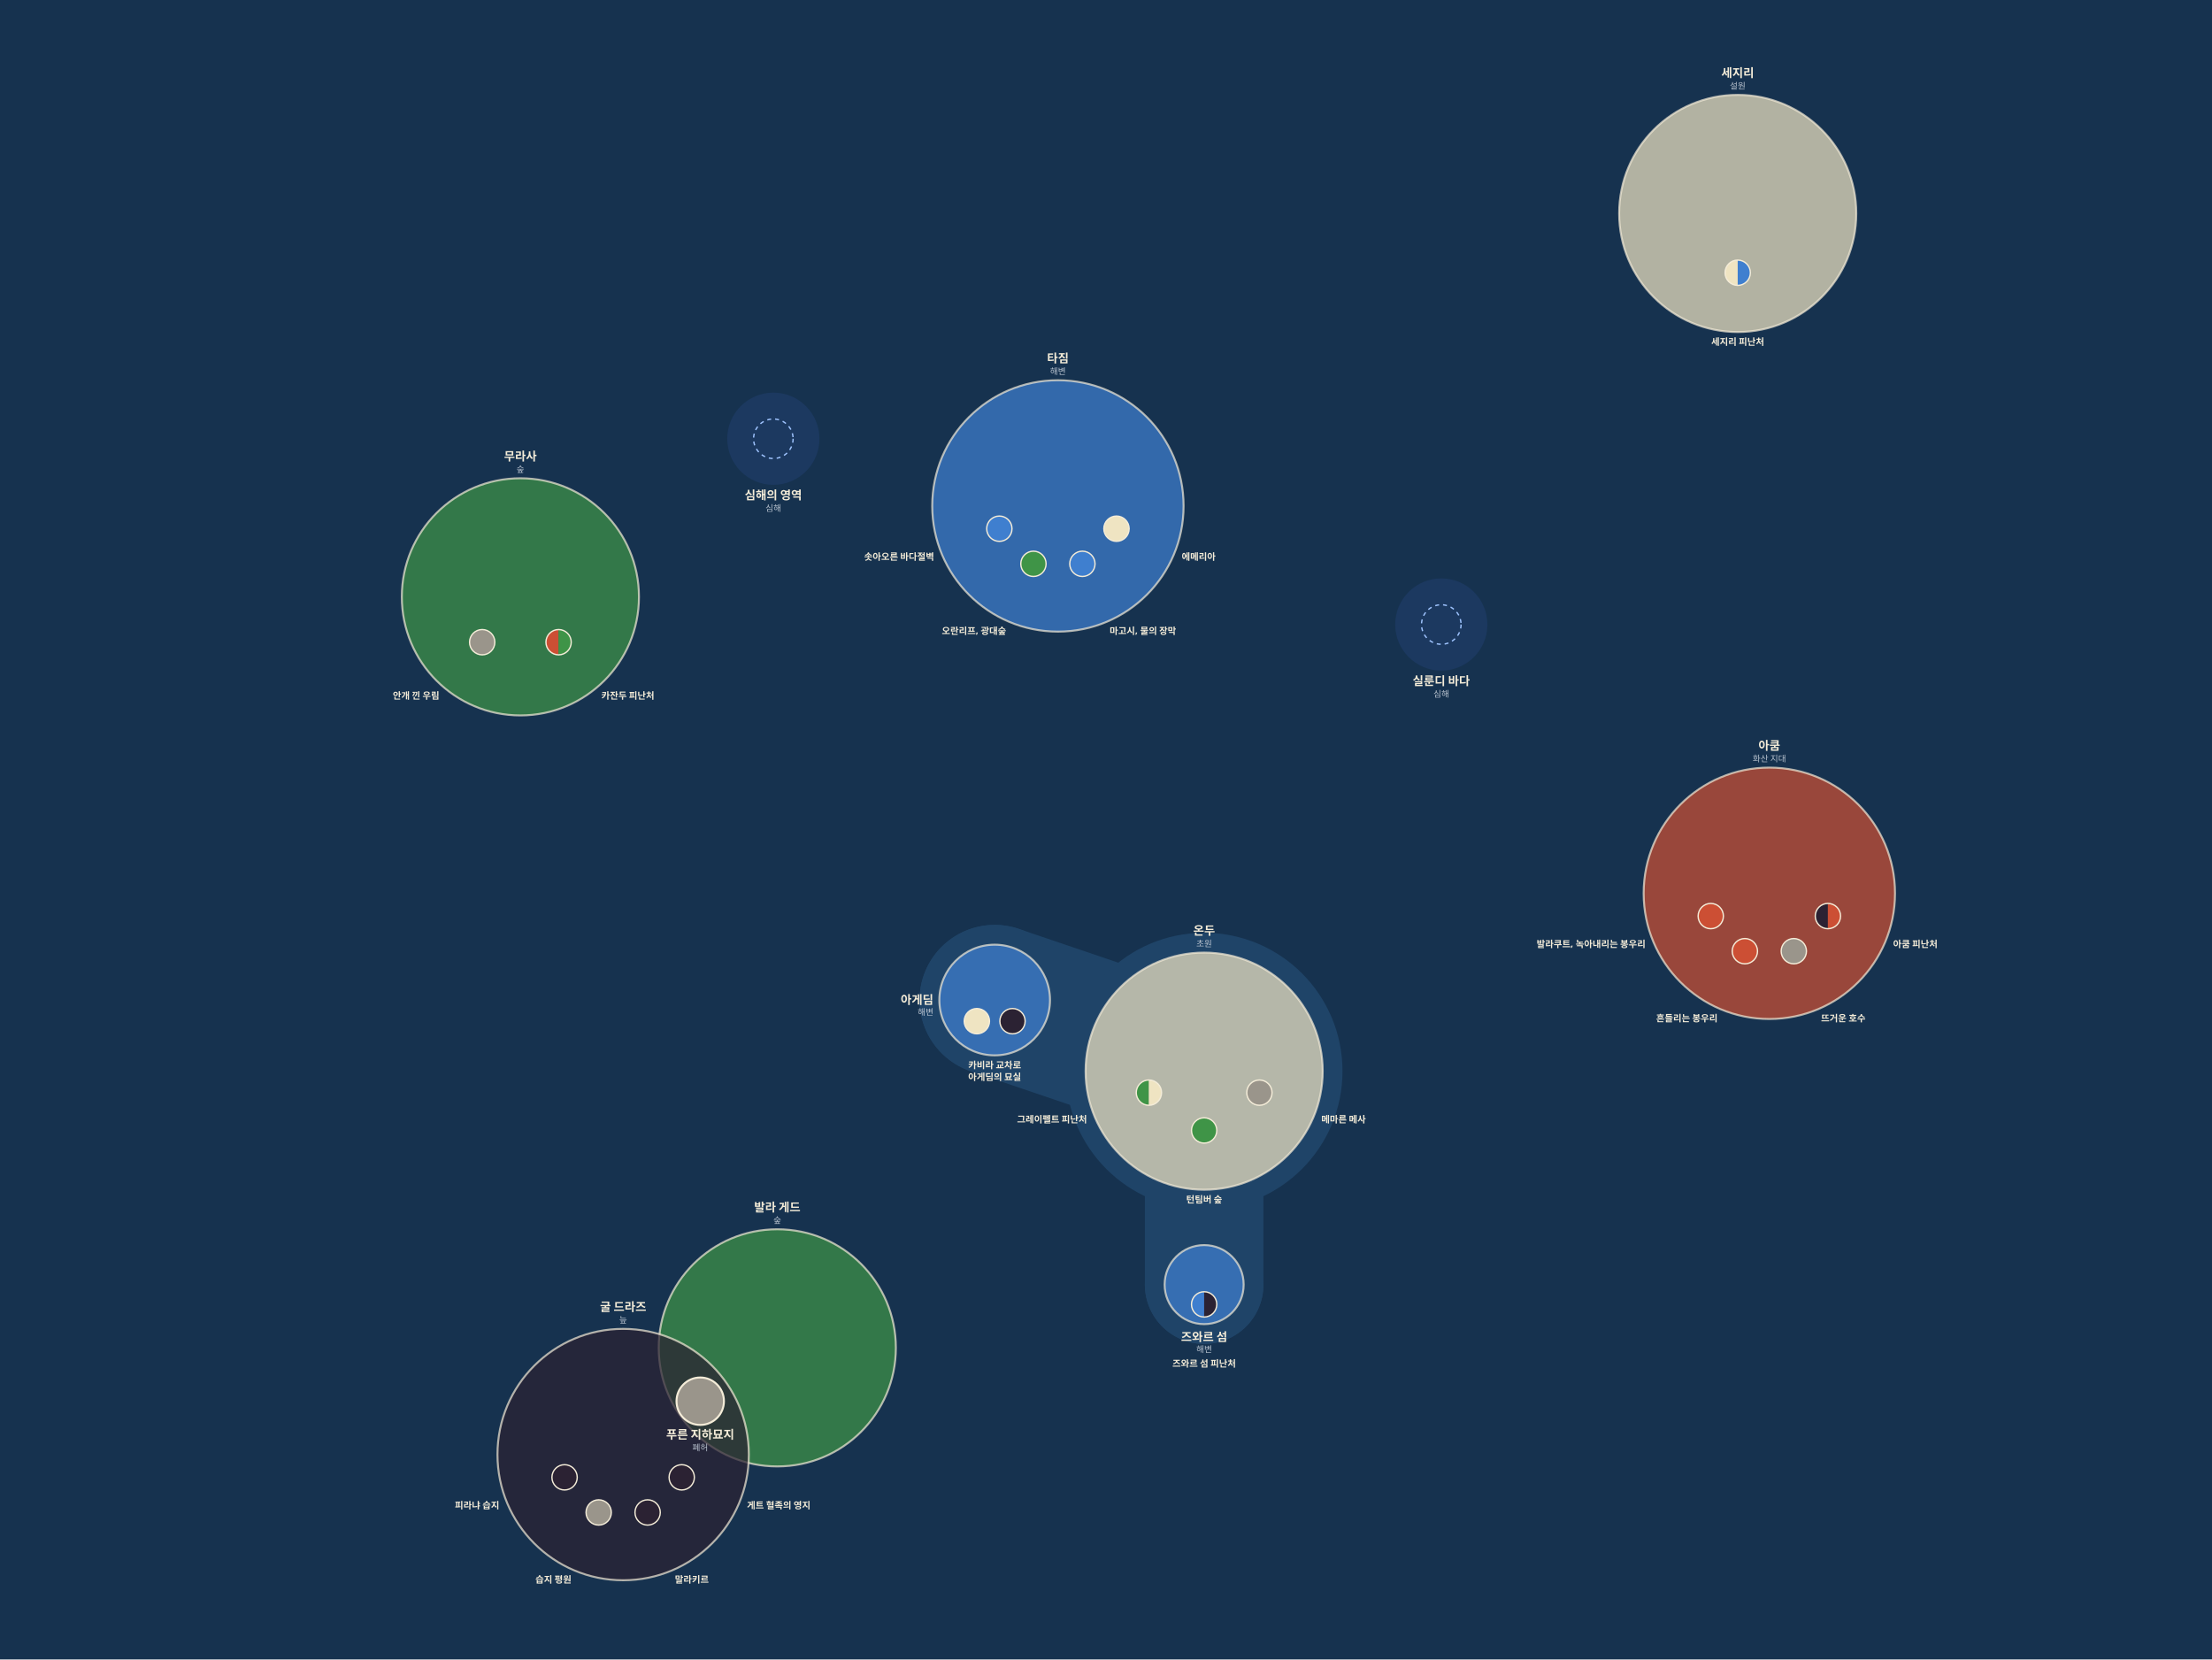
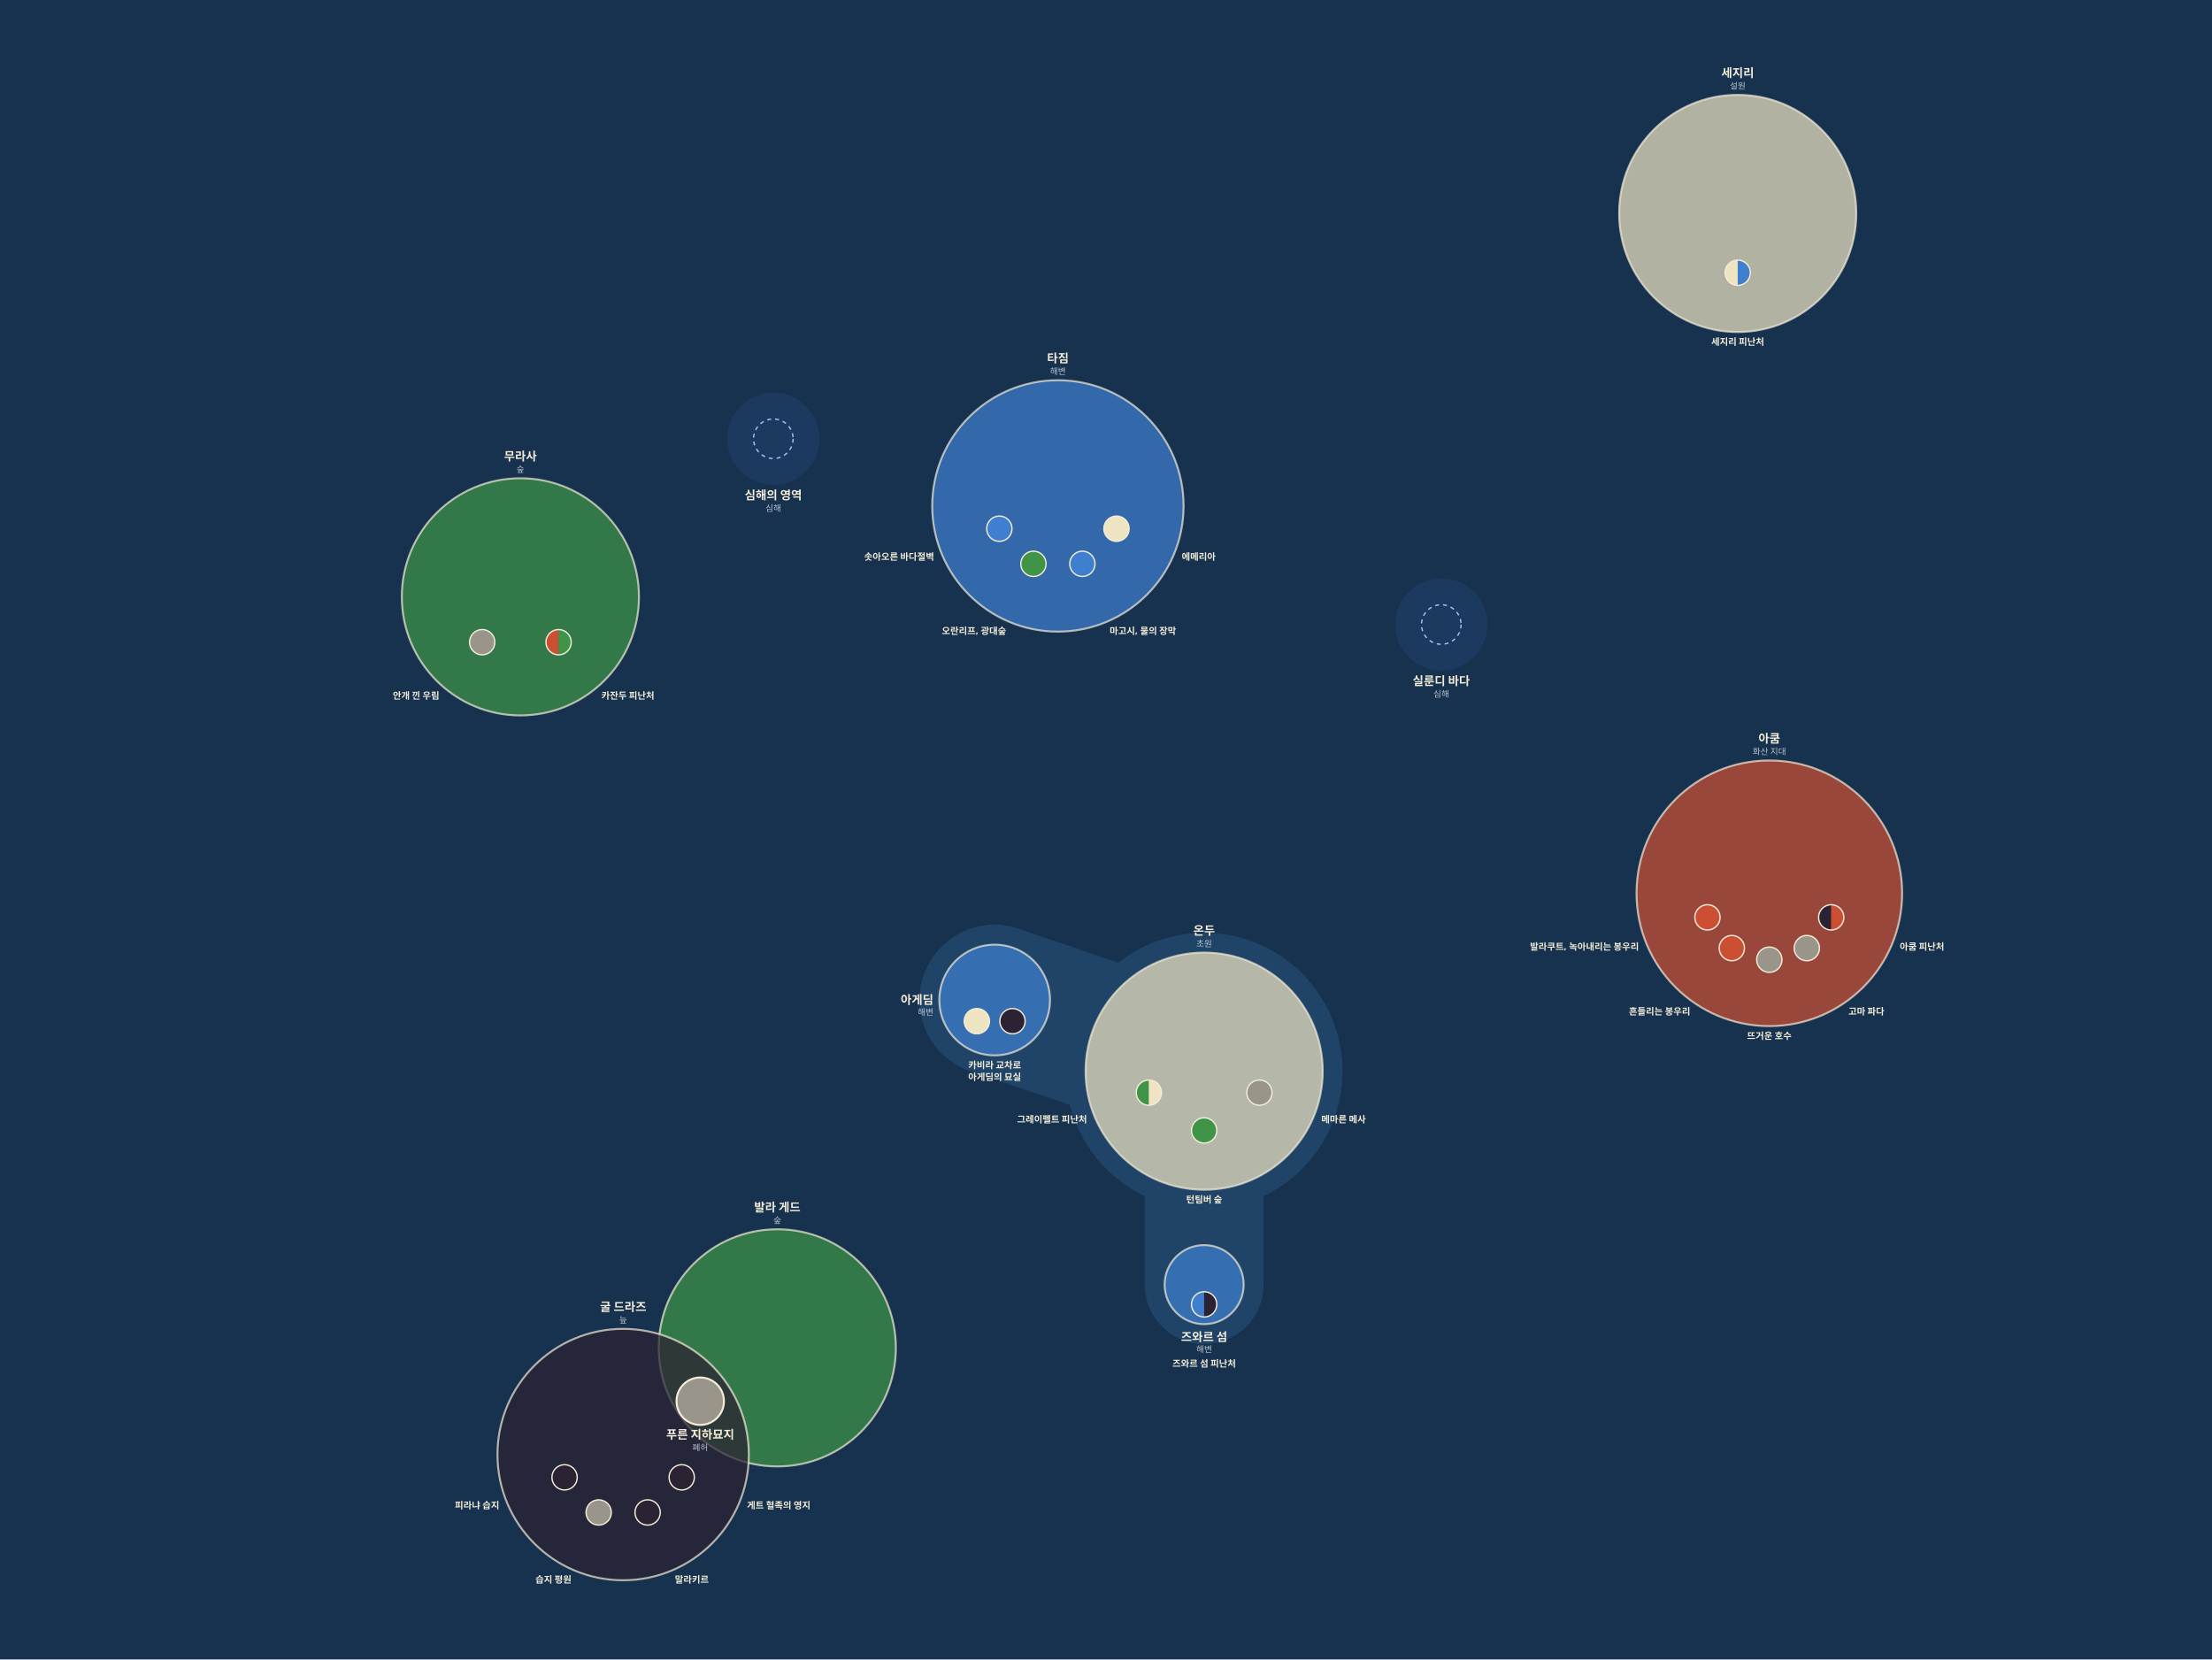
<svg xmlns="http://www.w3.org/2000/svg" viewBox="242 84 3358 2519" width="3358" height="2519">
  <style>
    .name { font: 600 18px sans-serif; fill: #f4ecd8; }
    .terrain { font: 13px sans-serif; fill: #b9c3cf; }
    .area { font: 600 14px sans-serif; fill: #f4ecd8; }
  </style>
  <rect x="242" y="84" width="3358" height="2519" fill="#16324f" />
  <line x1="2070" y1="1710" x2="1752" y2="1602" stroke="#1f4468" stroke-width="228" stroke-linecap="round" />
  <line x1="2070" y1="1710" x2="2070" y2="2034" stroke="#1f4468" stroke-width="180" stroke-linecap="round" />
  <circle cx="2070" cy="1710" r="210" fill="#1f4468" />
  <circle cx="1752" cy="1602" r="114" fill="#1f4468" />
  <circle cx="2070" cy="2034" r="90" fill="#1f4468" />
  <circle cx="1752" cy="1602" r="84" fill="#3f7fcf" fill-opacity="0.72" stroke="#f4ecd8" stroke-opacity="0.7" stroke-width="3" />
-   <circle cx="2928" cy="1440" r="190.8" fill="#cc4f34" fill-opacity="0.72" stroke="#f4ecd8" stroke-opacity="0.7" stroke-width="3" />
+   <circle cx="2928" cy="1440" r="201.6" fill="#cc4f34" fill-opacity="0.72" stroke="#f4ecd8" stroke-opacity="0.7" stroke-width="3" />
  <circle cx="1422" cy="2130" r="180" fill="#3f9447" fill-opacity="0.72" stroke="#f4ecd8" stroke-opacity="0.7" stroke-width="3" />
  <circle cx="1188" cy="2292" r="190.8" fill="#2b2233" fill-opacity="0.72" stroke="#f4ecd8" stroke-opacity="0.7" stroke-width="3" />
  <circle cx="2070" cy="2034" r="60" fill="#3f7fcf" fill-opacity="0.72" stroke="#f4ecd8" stroke-opacity="0.7" stroke-width="3" />
  <circle cx="1032" cy="990" r="180" fill="#3f9447" fill-opacity="0.72" stroke="#f4ecd8" stroke-opacity="0.7" stroke-width="3" />
  <circle cx="2070" cy="1710" r="180" fill="#efe4c2" fill-opacity="0.72" stroke="#f4ecd8" stroke-opacity="0.7" stroke-width="3" />
  <circle cx="2880" cy="408" r="180" fill="#efe4c2" fill-opacity="0.72" stroke="#f4ecd8" stroke-opacity="0.7" stroke-width="3" />
  <circle cx="1848" cy="852" r="190.8" fill="#3f7fcf" fill-opacity="0.72" stroke="#f4ecd8" stroke-opacity="0.7" stroke-width="3" />
  <g>
    <circle cx="1779.057" cy="1634.123" r="19.2" fill="#2b2233" stroke="#f4ecd8" stroke-width="2" />
    <text x="1752" y="1723.8" text-anchor="middle" class="area">아게딤의 묘실</text>
  </g>
  <g>
-     <path d="M3016.917 1455.369A19.2 19.2 0 0 0 3016.917 1493.769Z" fill="#2b2233" />
-     <path d="M3016.917 1455.369A19.2 19.2 0 0 1 3016.917 1493.769Z" fill="#cc4f34" />
-     <circle cx="3016.917" cy="1474.569" r="19.2" fill="none" stroke="#f4ecd8" stroke-width="2" />
-     <text x="3115.899" y="1522.051" text-anchor="start" class="area">아쿰 피난처</text>
+     <path d="M3021.95 1457.326A19.2 19.2 0 0 0 3021.95 1495.726Z" fill="#2b2233" />
+     <path d="M3021.95 1457.326A19.2 19.2 0 0 1 3021.95 1495.726Z" fill="#cc4f34" />
+     <circle cx="3021.95" cy="1476.526" r="19.2" fill="none" stroke="#f4ecd8" stroke-width="2" />
+     <text x="3125.965" y="1525.965" text-anchor="start" class="area">아쿰 피난처</text>
  </g>
  <g>
    <circle cx="2153.884" cy="1742.612" r="19.2" fill="#9a958b" stroke="#f4ecd8" stroke-width="2" />
    <text x="2247.833" y="1788.138" text-anchor="start" class="area">메마른 메사</text>
  </g>
  <g>
    <circle cx="1936.917" cy="886.569" r="19.2" fill="#efe4c2" stroke="#f4ecd8" stroke-width="2" />
    <text x="2035.899" y="934.051" text-anchor="start" class="area">에메리아</text>
  </g>
  <g>
    <circle cx="1276.917" cy="2326.569" r="19.2" fill="#2b2233" stroke="#f4ecd8" stroke-width="2" />
    <text x="1375.899" y="2374.051" text-anchor="start" class="area">게트 혈족의 영지</text>
+   </g>
+   <g>
+     <circle cx="2984.916" cy="1523.194" r="19.2" fill="#9a958b" stroke="#f4ecd8" stroke-width="2" />
+     <text x="3047.93" y="1624.301" text-anchor="start" class="area">고마 파다</text>
  </g>
  <g>
    <path d="M1986.116 1723.412A19.2 19.2 0 0 0 1986.116 1761.812Z" fill="#3f9447" />
    <path d="M1986.116 1723.412A19.2 19.2 0 0 1 1986.116 1761.812Z" fill="#efe4c2" />
    <circle cx="1986.116" cy="1742.612" r="19.2" fill="none" stroke="#f4ecd8" stroke-width="2" />
    <text x="1892.167" y="1788.138" text-anchor="end" class="area">그레이펠트 피난처</text>
  </g>
  <g>
    <path d="M2070 2044.8A19.2 19.2 0 0 0 2070 2083.2Z" fill="#3f7fcf" />
    <path d="M2070 2044.8A19.2 19.2 0 0 1 2070 2083.2Z" fill="#2b2233" />
    <circle cx="2070" cy="2064" r="19.2" fill="none" stroke="#f4ecd8" stroke-width="2" />
    <text x="2070" y="2158.8" text-anchor="middle" class="area">즈와르 섬 피난처</text>
  </g>
  <g>
    <circle cx="1724.943" cy="1634.123" r="19.2" fill="#efe4c2" stroke="#f4ecd8" stroke-width="2" />
    <text x="1752" y="1705.8" text-anchor="middle" class="area">카비라 교차로</text>
  </g>
  <g>
    <path d="M1089.98 1039.636A19.2 19.2 0 0 0 1089.98 1078.036Z" fill="#cc4f34" />
    <path d="M1089.98 1039.636A19.2 19.2 0 0 1 1089.98 1078.036Z" fill="#3f9447" />
    <circle cx="1089.98" cy="1058.836" r="19.2" fill="none" stroke="#f4ecd8" stroke-width="2" />
    <text x="1154.917" y="1144.932" text-anchor="start" class="area">카잔두 피난처</text>
  </g>
  <g>
    <circle cx="1885.151" cy="939.869" r="19.2" fill="#3f7fcf" stroke="#f4ecd8" stroke-width="2" />
    <text x="1926.507" y="1046.686" text-anchor="start" class="area">마고시, 물의 장막</text>
  </g>
  <g>
    <circle cx="1225.151" cy="2379.869" r="19.2" fill="#2b2233" stroke="#f4ecd8" stroke-width="2" />
    <text x="1266.507" y="2486.686" text-anchor="start" class="area">말라키르</text>
  </g>
  <g>
    <circle cx="1150.849" cy="2379.869" r="19.2" fill="#9a958b" stroke="#f4ecd8" stroke-width="2" />
    <text x="1109.493" y="2486.686" text-anchor="end" class="area">습지 평원</text>
  </g>
  <g>
    <circle cx="974.02" cy="1058.836" r="19.2" fill="#9a958b" stroke="#f4ecd8" stroke-width="2" />
    <text x="909.083" y="1144.932" text-anchor="end" class="area">안개 낀 우림</text>
  </g>
  <g>
    <circle cx="1810.849" cy="939.869" r="19.2" fill="#3f9447" stroke="#f4ecd8" stroke-width="2" />
    <text x="1769.493" y="1046.686" text-anchor="end" class="area">오란리프, 광대숲</text>
  </g>
  <g>
    <circle cx="1099.083" cy="2326.569" r="19.2" fill="#2b2233" stroke="#f4ecd8" stroke-width="2" />
    <text x="1000.101" y="2374.051" text-anchor="end" class="area">피라냐 습지</text>
  </g>
  <g>
-     <circle cx="2965.151" cy="1527.869" r="19.2" fill="#9a958b" stroke="#f4ecd8" stroke-width="2" />
-     <text x="3006.507" y="1634.686" text-anchor="start" class="area">뜨거운 호수</text>
+     <circle cx="2928" cy="1540.8" r="19.2" fill="#9a958b" stroke="#f4ecd8" stroke-width="2" />
+     <text x="2928" y="1661.4" text-anchor="middle" class="area">뜨거운 호수</text>
  </g>
  <g>
    <path d="M2880 478.8A19.2 19.2 0 0 0 2880 517.2Z" fill="#efe4c2" />
    <path d="M2880 478.8A19.2 19.2 0 0 1 2880 517.2Z" fill="#3f7fcf" />
    <circle cx="2880" cy="498" r="19.2" fill="none" stroke="#f4ecd8" stroke-width="2" />
    <text x="2880" y="607.8" text-anchor="middle" class="area">세지리 피난처</text>
  </g>
  <g>
    <circle cx="1759.083" cy="886.569" r="19.2" fill="#3f7fcf" stroke="#f4ecd8" stroke-width="2" />
    <text x="1660.101" y="934.051" text-anchor="end" class="area">솟아오른 바다절벽</text>
  </g>
  <g>
-     <circle cx="2890.849" cy="1527.869" r="19.2" fill="#cc4f34" stroke="#f4ecd8" stroke-width="2" />
-     <text x="2849.493" y="1634.686" text-anchor="end" class="area">흔들리는 봉우리</text>
+     <circle cx="2871.084" cy="1523.194" r="19.2" fill="#cc4f34" stroke="#f4ecd8" stroke-width="2" />
+     <text x="2808.07" y="1624.301" text-anchor="end" class="area">흔들리는 봉우리</text>
  </g>
  <g>
    <circle cx="2070" cy="1800" r="19.2" fill="#3f9447" stroke="#f4ecd8" stroke-width="2" />
    <text x="2070" y="1909.8" text-anchor="middle" class="area">턴팀버 숲</text>
  </g>
  <g>
-     <circle cx="2839.083" cy="1474.569" r="19.2" fill="#cc4f34" stroke="#f4ecd8" stroke-width="2" />
-     <text x="2740.101" y="1522.051" text-anchor="end" class="area">발라쿠트, 녹아내리는 봉우리</text>
+     <circle cx="2834.05" cy="1476.526" r="19.2" fill="#cc4f34" stroke="#f4ecd8" stroke-width="2" />
+     <text x="2730.035" y="1525.965" text-anchor="end" class="area">발라쿠트, 녹아내리는 봉우리</text>
  </g>
  <g>
    <text x="1659" y="1608" text-anchor="end" class="name">아게딤</text>
    <text x="1659" y="1625" text-anchor="end" class="terrain">해변</text>
  </g>
  <g>
-     <text x="2928" y="1222.2" text-anchor="middle" class="name">아쿰</text>
-     <text x="2928" y="1240.2" text-anchor="middle" class="terrain">화산 지대</text>
+     <text x="2928" y="1211.4" text-anchor="middle" class="name">아쿰</text>
+     <text x="2928" y="1229.4" text-anchor="middle" class="terrain">화산 지대</text>
  </g>
  <g>
    <text x="1422" y="1923" text-anchor="middle" class="name">발라 게드</text>
    <text x="1422" y="1941" text-anchor="middle" class="terrain">숲</text>
  </g>
  <g>
    <circle cx="1416" cy="750" r="70" fill="#1d3b66" opacity="0.75" />
    <circle cx="1416" cy="750" r="30" fill="none" stroke="#9fc4ff" stroke-width="2" stroke-dasharray="6 6" />
    <text x="1416" y="842" text-anchor="middle" class="name">심해의 영역</text>
    <text x="1416" y="860" text-anchor="middle" class="terrain">심해</text>
  </g>
  <g>
    <text x="1188" y="2074.2" text-anchor="middle" class="name">굴 드라즈</text>
    <text x="1188" y="2092.2" text-anchor="middle" class="terrain">늪</text>
  </g>
  <g>
    <text x="2070" y="2119.8" text-anchor="middle" class="name">즈와르 섬</text>
    <text x="2070" y="2136.8" text-anchor="middle" class="terrain">해변</text>
  </g>
  <g>
    <text x="1032" y="783" text-anchor="middle" class="name">무라사</text>
    <text x="1032" y="801" text-anchor="middle" class="terrain">숲</text>
  </g>
  <g>
    <text x="2070" y="1503" text-anchor="middle" class="name">온두</text>
    <text x="2070" y="1521" text-anchor="middle" class="terrain">초원</text>
  </g>
  <g>
    <text x="2880" y="201" text-anchor="middle" class="name">세지리</text>
    <text x="2880" y="219" text-anchor="middle" class="terrain">설원</text>
  </g>
  <g>
    <circle cx="2430" cy="1032" r="70" fill="#1d3b66" opacity="0.75" />
    <circle cx="2430" cy="1032" r="30" fill="none" stroke="#9fc4ff" stroke-width="2" stroke-dasharray="6 6" />
    <text x="2430" y="1124" text-anchor="middle" class="name">실룬디 바다</text>
    <text x="2430" y="1142" text-anchor="middle" class="terrain">심해</text>
  </g>
  <g>
    <text x="1848" y="634.2" text-anchor="middle" class="name">타짐</text>
    <text x="1848" y="652.2" text-anchor="middle" class="terrain">해변</text>
  </g>
  <g>
    <circle cx="1305" cy="2211" r="36" fill="#9a958b" stroke="#f4ecd8" stroke-width="3" />
    <text x="1305" y="2268" text-anchor="middle" class="name">푸른 지하묘지</text>
    <text x="1305" y="2286" text-anchor="middle" class="terrain">폐허</text>
  </g>
</svg>
